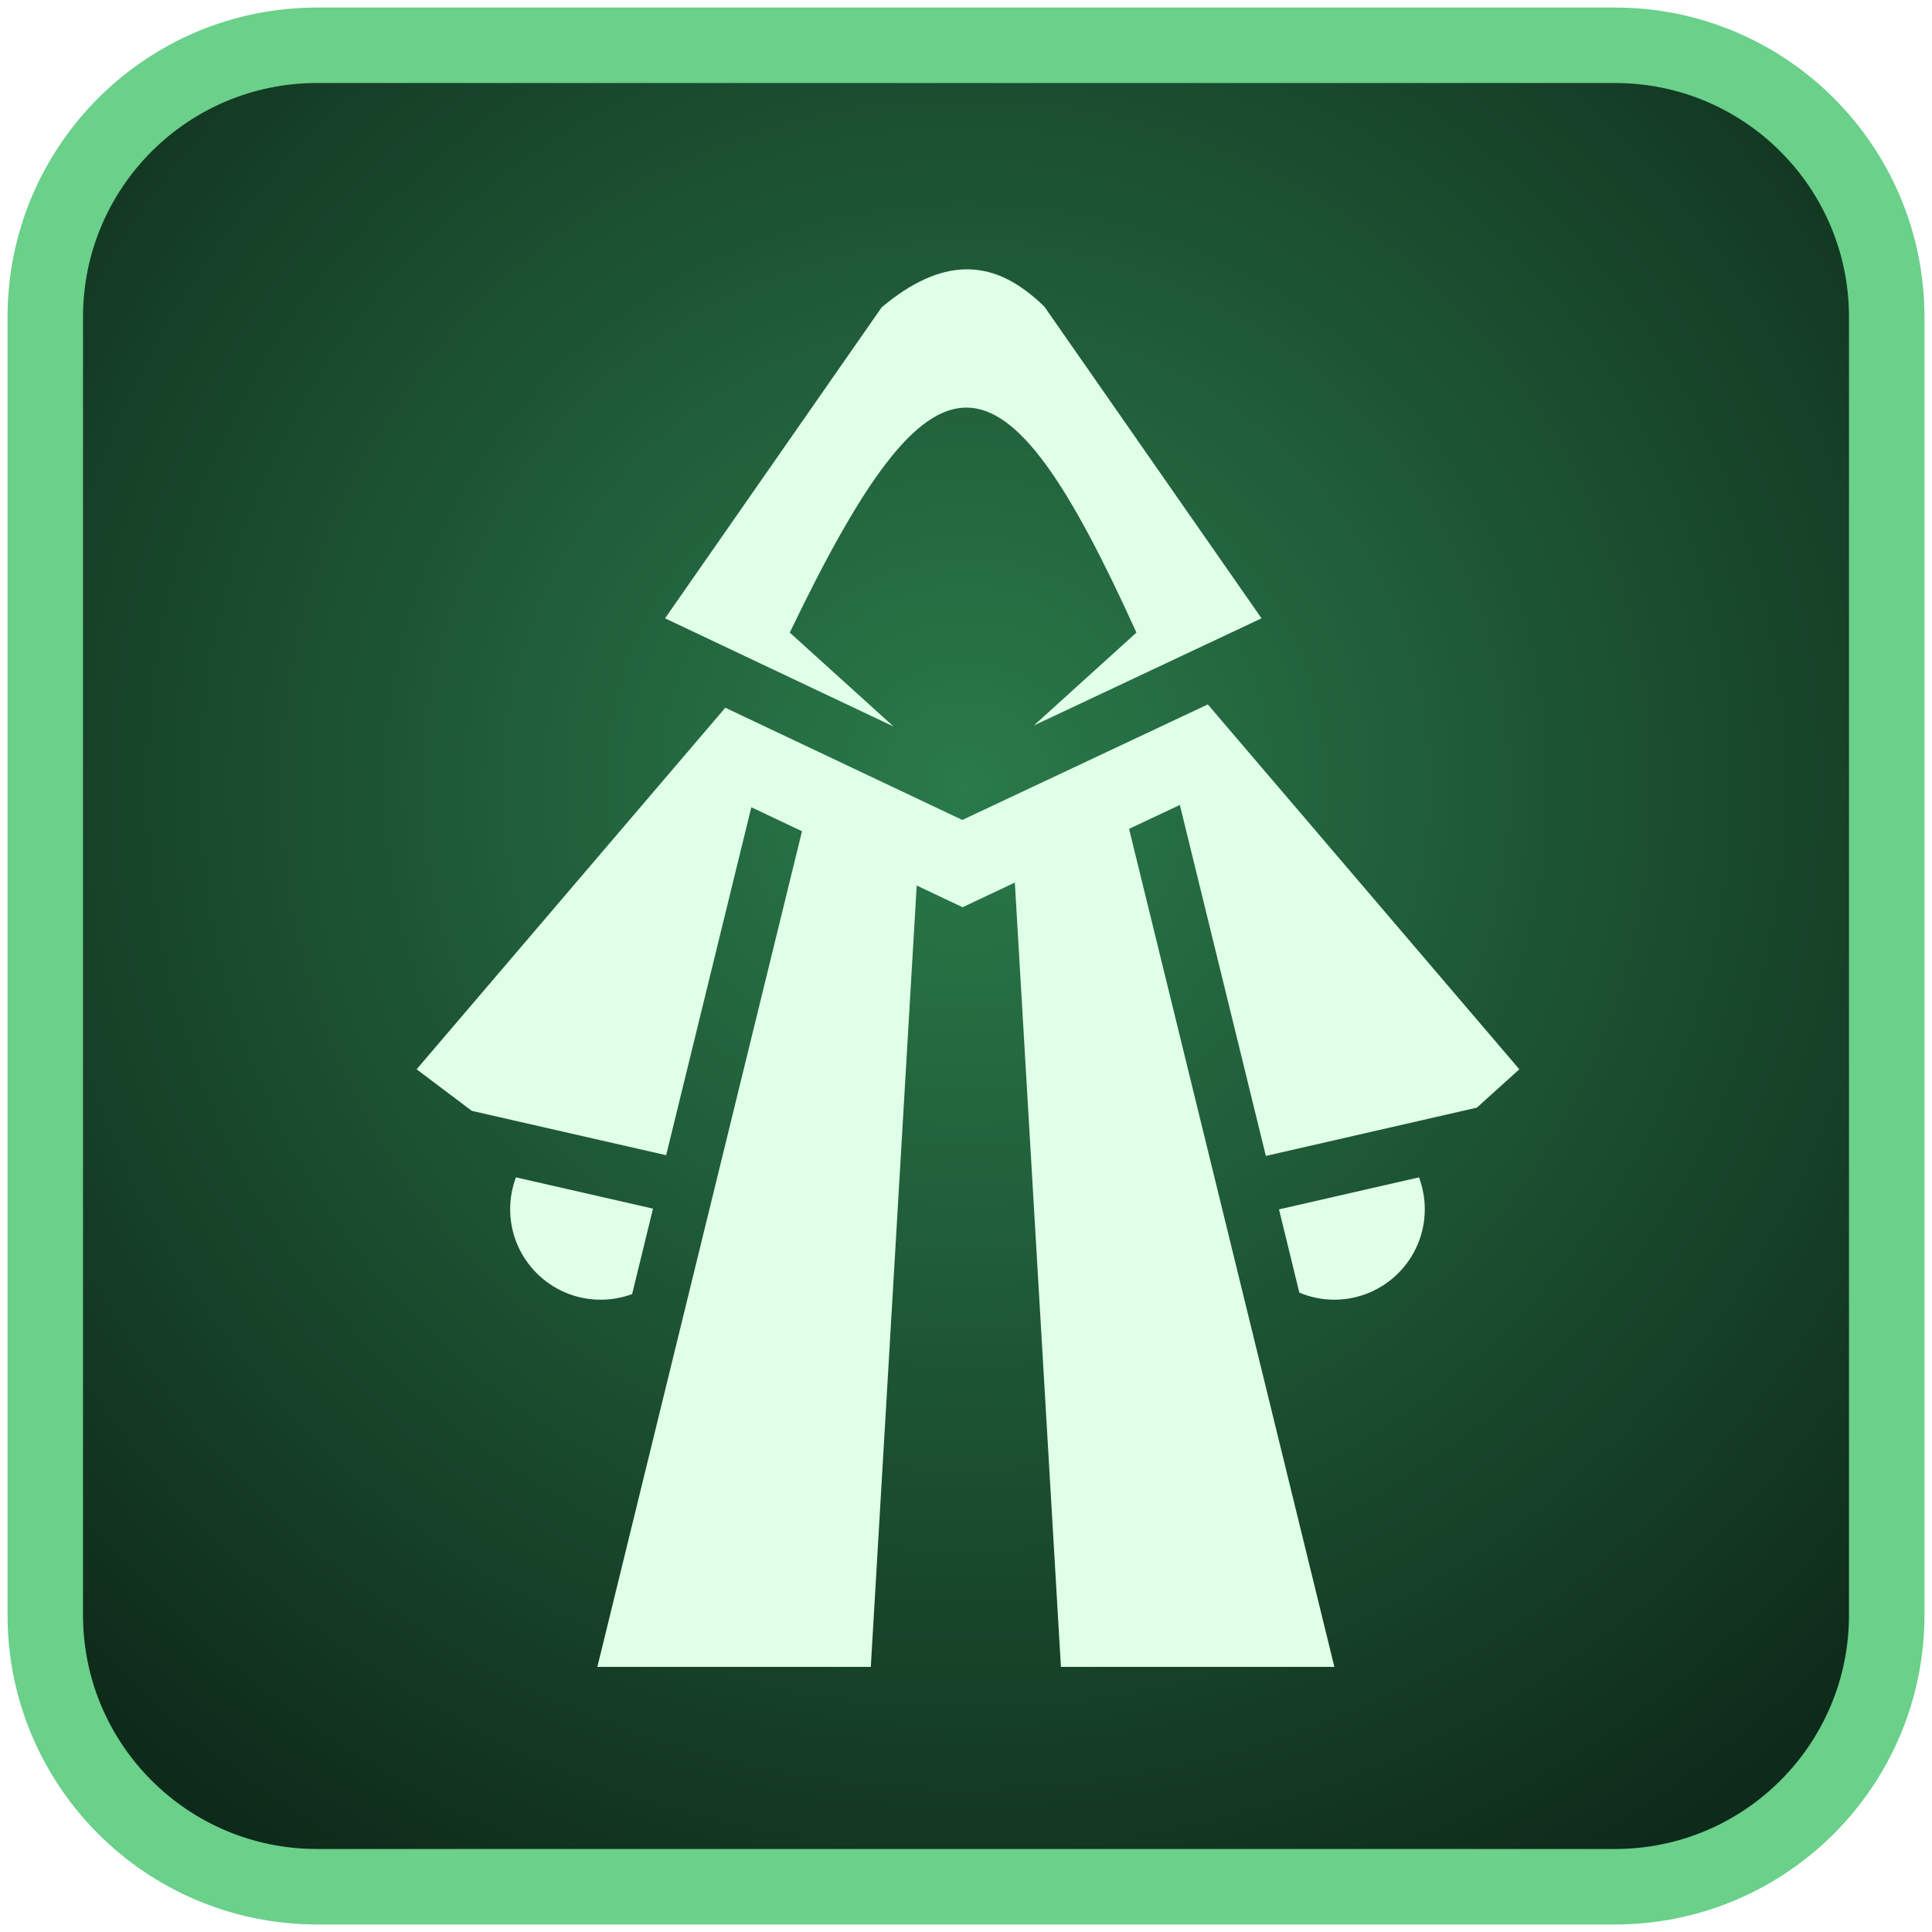
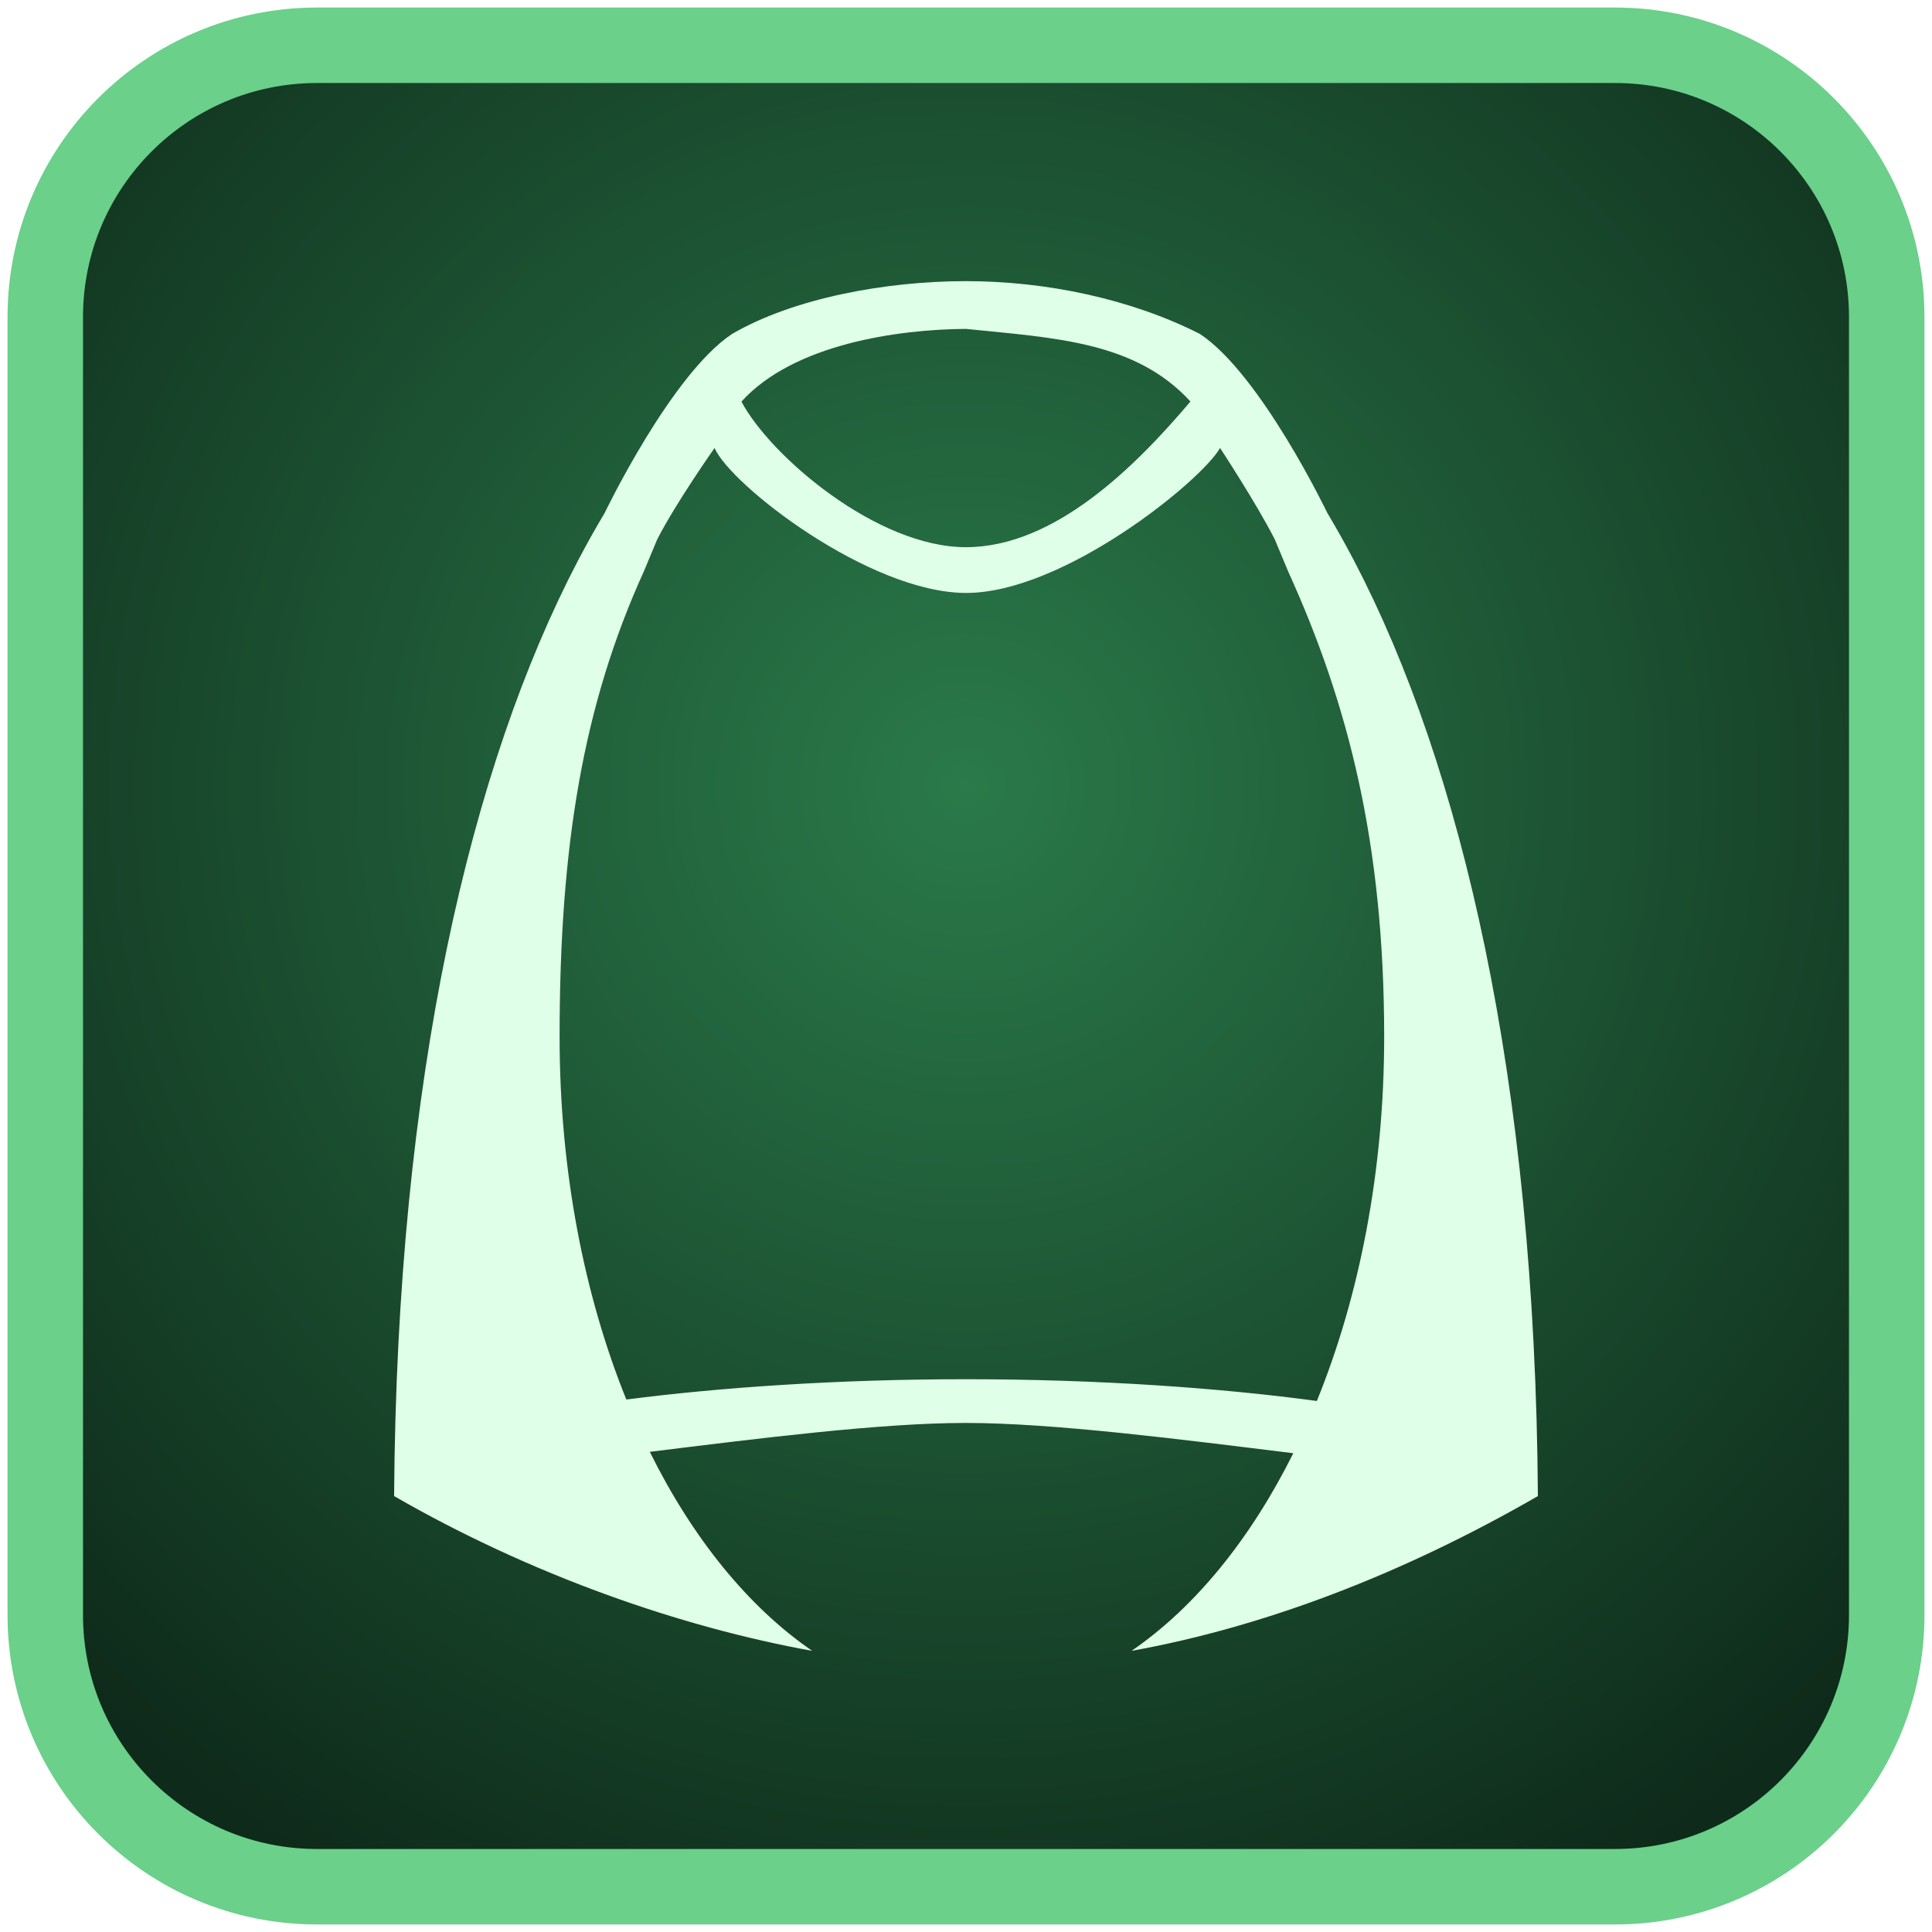
<svg xmlns="http://www.w3.org/2000/svg" viewBox="0 0 512 512">
  <defs>
    <radialGradient id="g" cx="50%" cy="40%" r="70%">
      <stop offset="0" stop-color="#2a7a4a" />
      <stop offset="1" stop-color="#0e2a1a" />
    </radialGradient>
  </defs>
  <rect x="12" y="12" width="488" height="488" rx="72" fill="url(#g)" stroke="#6ad08a" stroke-width="20" />
  <g transform="translate(56.32 56.32) scale(0.78)" fill="#e0ffe8">
-     <path d="M255.563 19.313c-8.59.207-18.054 4.34-28.22 12.906L153.75 137.874l77.625 36.75-35.25-31.906c49.398-102.846 72.005-100.992 117.78 0l-34.842 31.56 77.343-36.405-73.78-105.906c-9.694-9.432-18.4-12.867-27.063-12.657zm82.593 147.812L258.75 204.5l-4 1.875-3.97-1.875-76.56-36.25L69.343 291.094l18.75 14.125 66.03 15.06 28.94-118.217 17.217 8.156-69.53 283.905h92.906l15.594-265.47 15.594 7.376 17.75-8.374 15.656 266.47h92.906l-69.75-284.72 17.25-8.125 29.22 119.25 71.687-16.405L444 291.095l-105.844-123.97zM103.094 327.813c-1.266 3.364-1.97 7.008-1.97 10.812 0 16.984 13.767 30.75 30.75 30.75 3.754 0 7.363-.676 10.69-1.906l7.092-29.033-46.562-10.625zm306.812 0l-47.562 10.875 6.906 28.28c3.65 1.534 7.665 2.407 11.875 2.407 16.984 0 30.75-13.766 30.75-30.75 0-3.81-.706-7.448-1.97-10.813z" />
+     <path d="M256 23.316c-27.177 0-58.578 5.75-79.525 17.967-20.688 13.774-43.22 60.756-43.22 60.756-3.112 5.22-6.173 10.658-9.16 16.376-36.372 69.627-61.496 175.763-62.4 317.686 46.593 26.853 97.436 44.53 142.05 52.582-21.736-14.917-40.667-38.325-55.18-67.618 36.913-4.56 78.545-9.817 107.314-9.818 29.802 0 73.456 5.63 111.32 10.29-14.484 29.072-33.326 52.308-54.946 67.144 44.615-8.052 91.458-25.727 138.05-52.58-.903-141.923-26.027-248.06-62.4-317.686-2.986-5.718-6.047-11.156-9.16-16.375v-.003s-22.53-46.98-43.22-60.754c-23.52-11.95-52.347-17.967-79.524-17.967zm-.045 16.22c30.187 3.09 57.525 4.198 76.307 24.67-18.46 21.81-45.975 49.5-76.29 49.503-30.302.002-66.432-30.935-76.27-49.468 17.72-19.566 53.18-24.537 76.253-24.707zM170.57 80c5.43 12.588 52.522 49.167 85.375 49.25C289.09 129.333 336 91.16 342.32 80c0 0 12.28 18.68 18.594 31.057l4.55 10.906c20.518 45.148 32.614 92.753 32.614 158.1 0 45.65-8.408 88.144-22.873 123.724-32.45-4.387-73.958-7.39-119.205-7.39-43.513 0-83.54 2.78-115.408 6.896-14.34-35.48-22.67-77.792-22.67-123.23 0-65.347 8.096-112.952 28.613-158.1l4.55-10.906C157.378 98.725 170.57 80 170.57 80z" />
  </g>
</svg>
